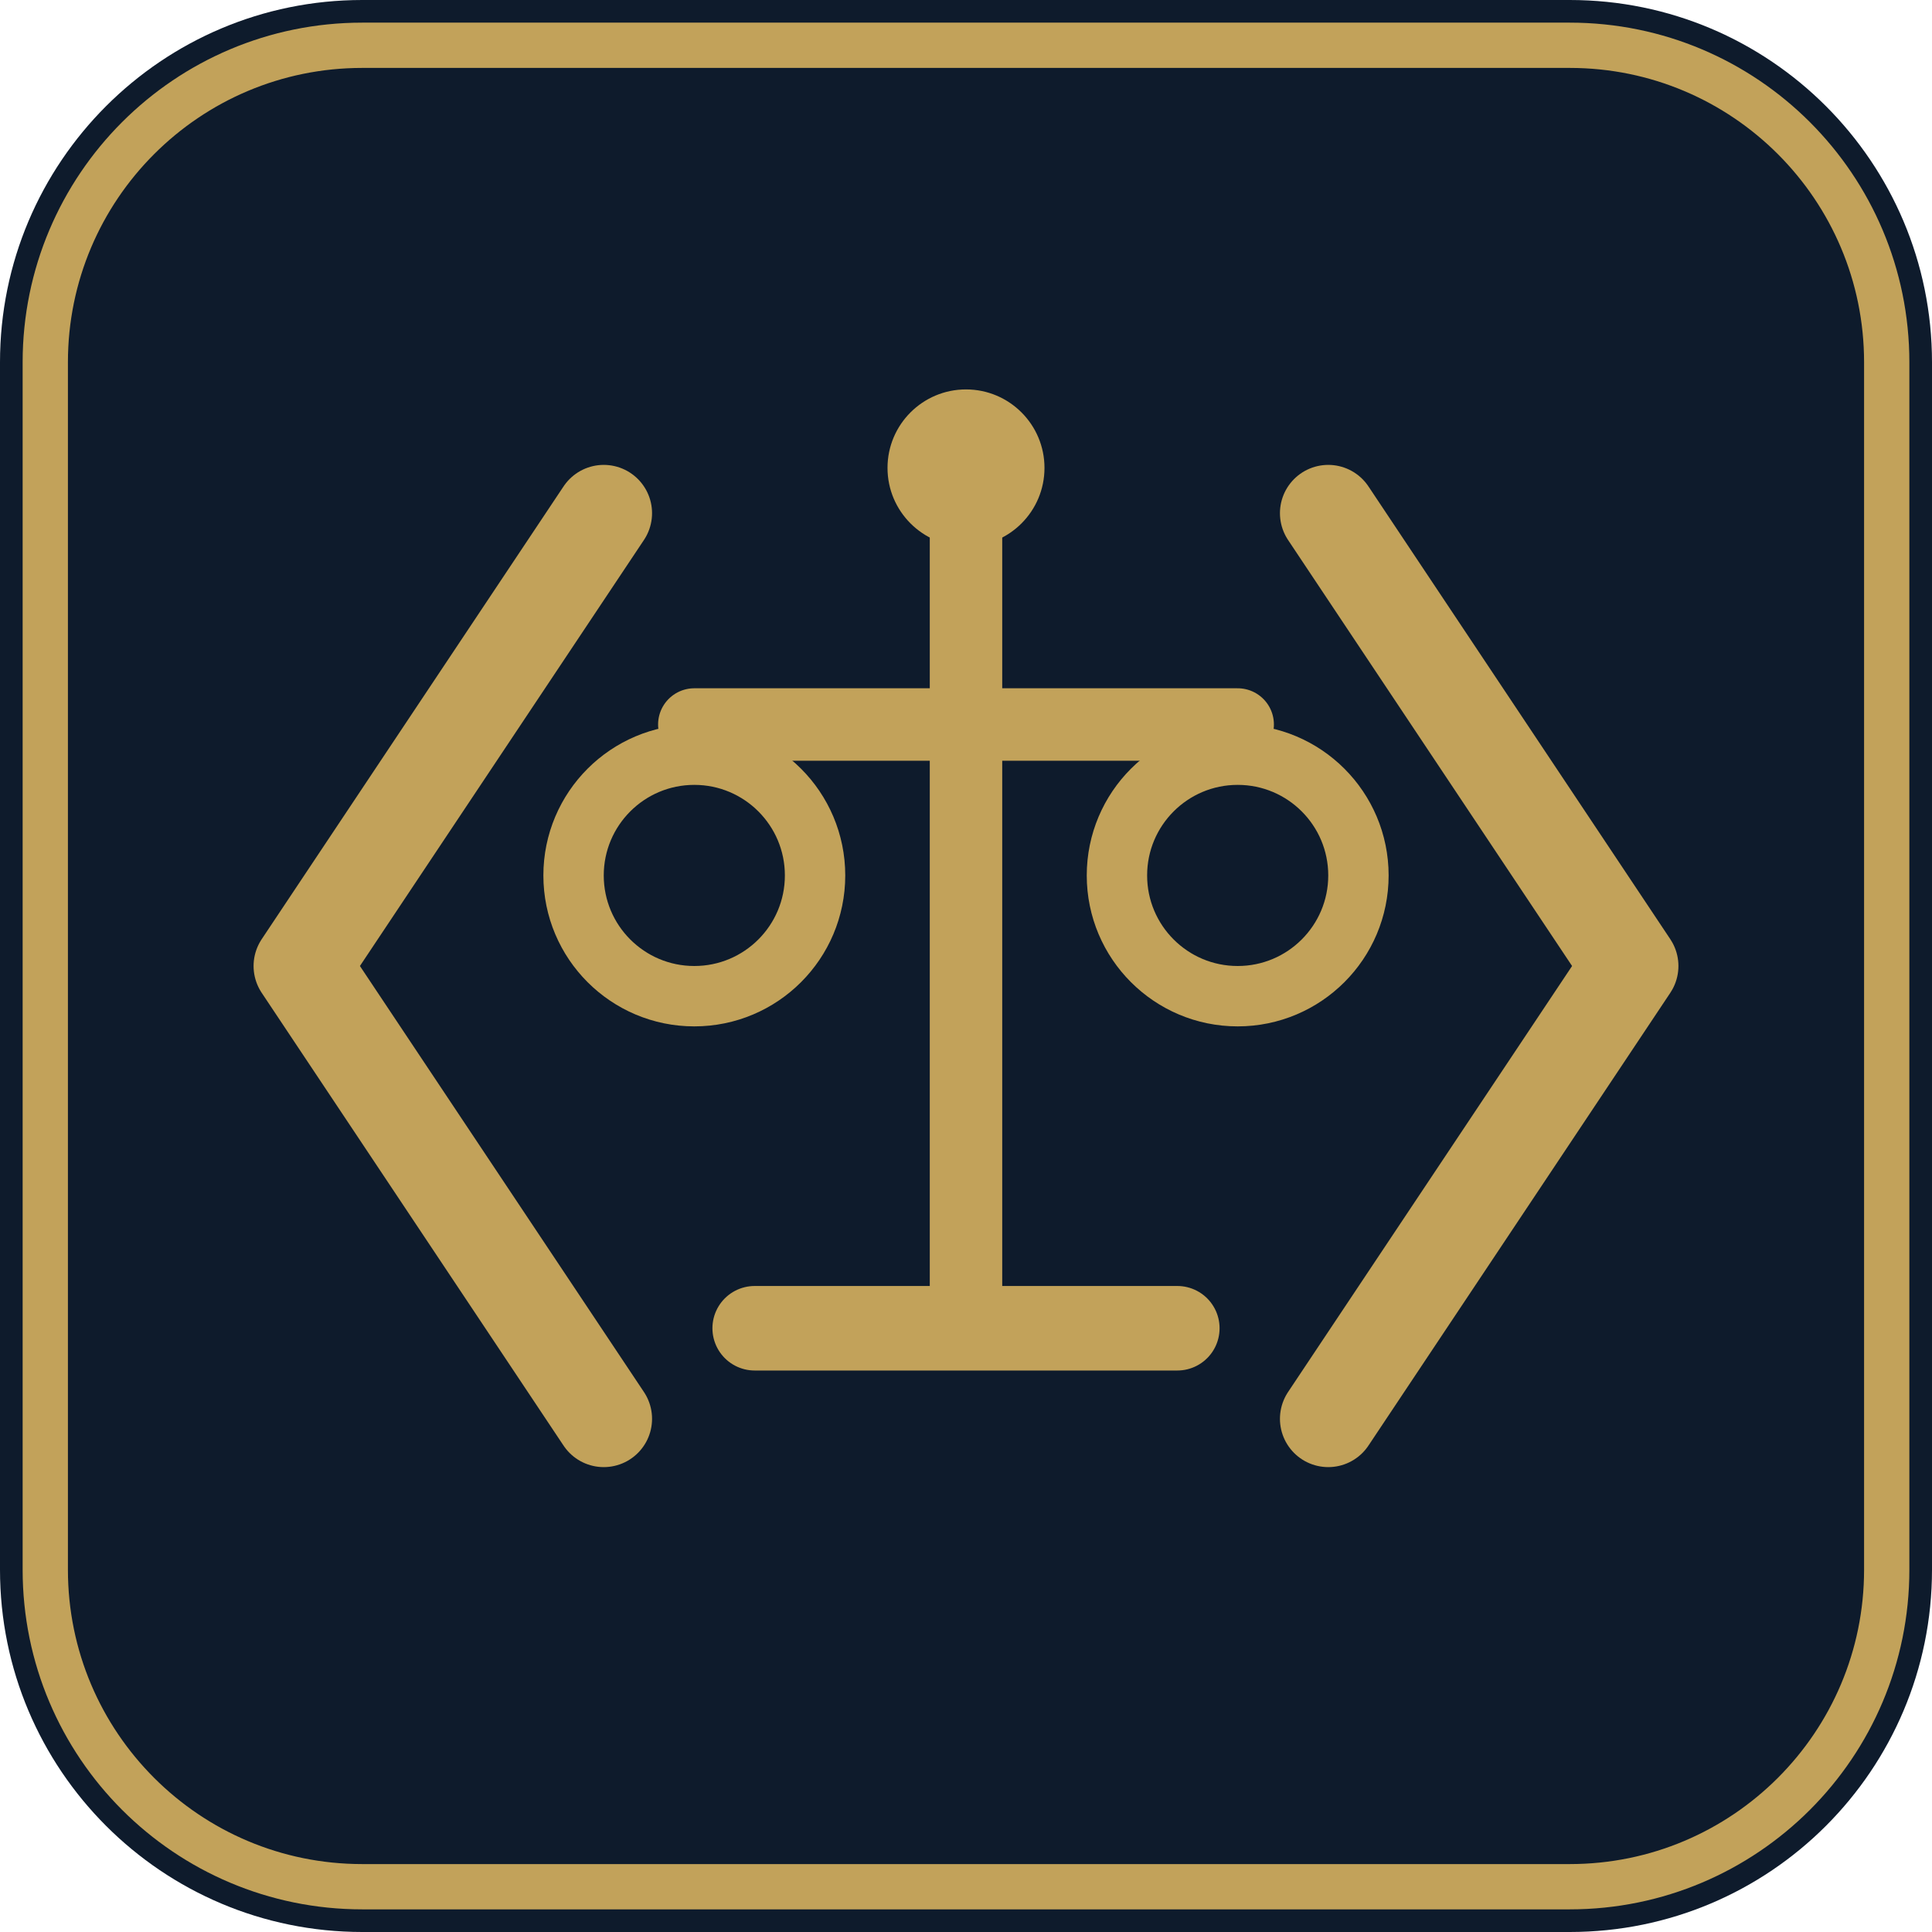
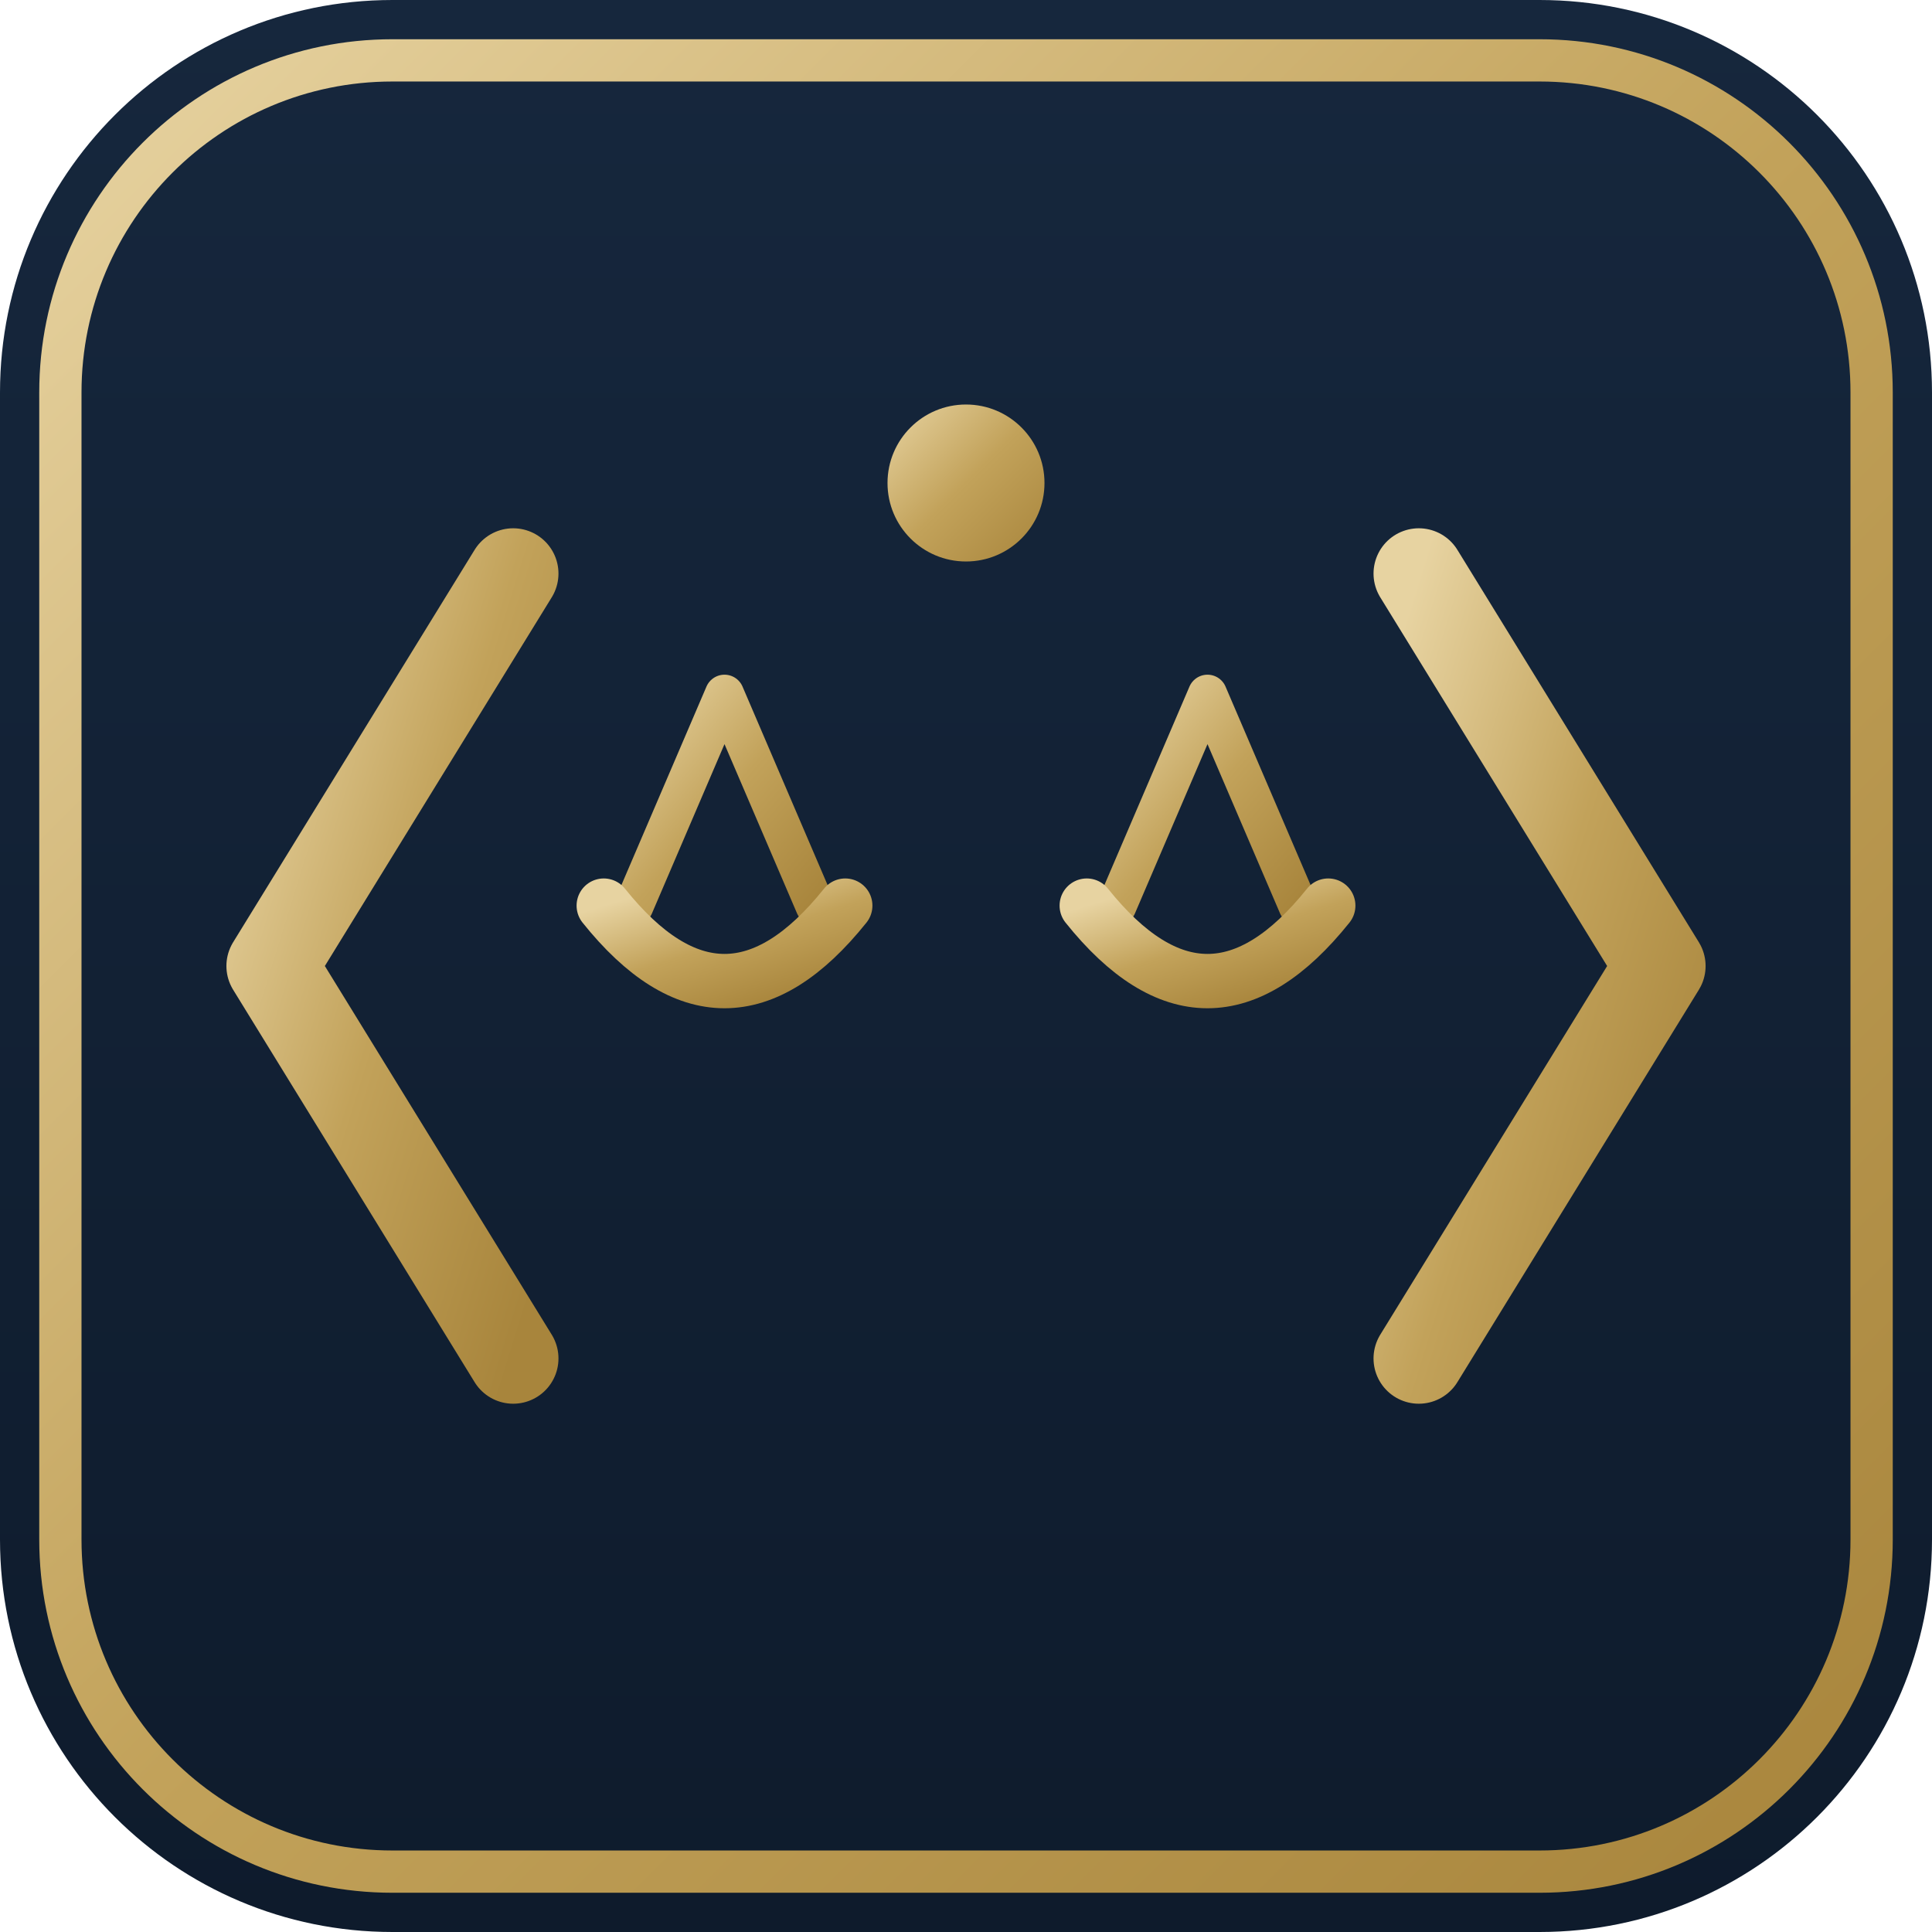
<svg xmlns="http://www.w3.org/2000/svg" viewBox="0 0 64 64" role="img" aria-label="LexFive">
-   <rect width="64" height="64" rx="12" fill="#0e1b2c" />
-   <rect x="1.5" y="1.5" width="61" height="61" rx="10.5" fill="none" stroke="#c2a25a" stroke-width="1.5" />
-   <g stroke="#c2a25a" fill="none" stroke-linecap="round" stroke-linejoin="round">
-     <path d="M20 17 L10 32 L20 47" stroke-width="3.2" />
-     <path d="M44 17 L54 32 L44 47" stroke-width="3.2" />
-     <circle cx="32" cy="15.5" r="2.6" fill="#c2a25a" stroke="none" />
-     <path d="M32 16 L32 44" stroke-width="2.4" />
-     <path d="M23 24 L41 24" stroke-width="2.4" />
-     <circle cx="23" cy="29" r="4" stroke-width="2" />
-     <circle cx="41" cy="29" r="4" stroke-width="2" />
-     <path d="M25 44 L39 44" stroke-width="2.8" />
+   <defs>
+     <linearGradient id="lfBg" x1="0" y1="0" x2="0" y2="1">
+       <stop offset="0" stop-color="#16273d" />
+       <stop offset="1" stop-color="#0e1b2c" />
+     </linearGradient>
+     <linearGradient id="lfGold" x1="0" y1="0" x2="1" y2="1">
+       <stop offset="0" stop-color="#e7d3a1" />
+       <stop offset="0.5" stop-color="#c2a25a" />
+       <stop offset="1" stop-color="#a8853c" />
+     </linearGradient>
+   </defs>
+   <rect width="64" height="64" rx="13" fill="url(#lfBg)" />
+   <rect x="2" y="2" width="60" height="60" rx="11" fill="none" stroke="url(#lfGold)" stroke-width="1.4" />
+   <g fill="none" stroke="url(#lfGold)" stroke-linecap="round" stroke-linejoin="round">
+     <path d="M17 19 L9 32 L17 45" stroke-width="3" />
+     <path d="M47 19 L55 32 L47 45" stroke-width="3" />
+     <path d="M32 17 L32 45" stroke-width="2.4" />
+     <path d="M24 23 L40 23" stroke-width="2.4" />
+     <path d="M24 23 L21 30 M24 23 L27 30" stroke-width="1.3" />
+     <path d="M40 23 L37 30 M40 23 L43 30" stroke-width="1.3" />
+     <path d="M20 30 Q24 35 28 30" stroke-width="1.8" />
+     <path d="M36 30 Q40 35 44 30" stroke-width="1.8" />
+     <path d="M26 45 L38 45" stroke-width="3" />
+     <path d="M29 41 L35 41" stroke-width="2" />
  </g>
+   <circle cx="32" cy="16" r="2.6" fill="url(#lfGold)" />
</svg>
